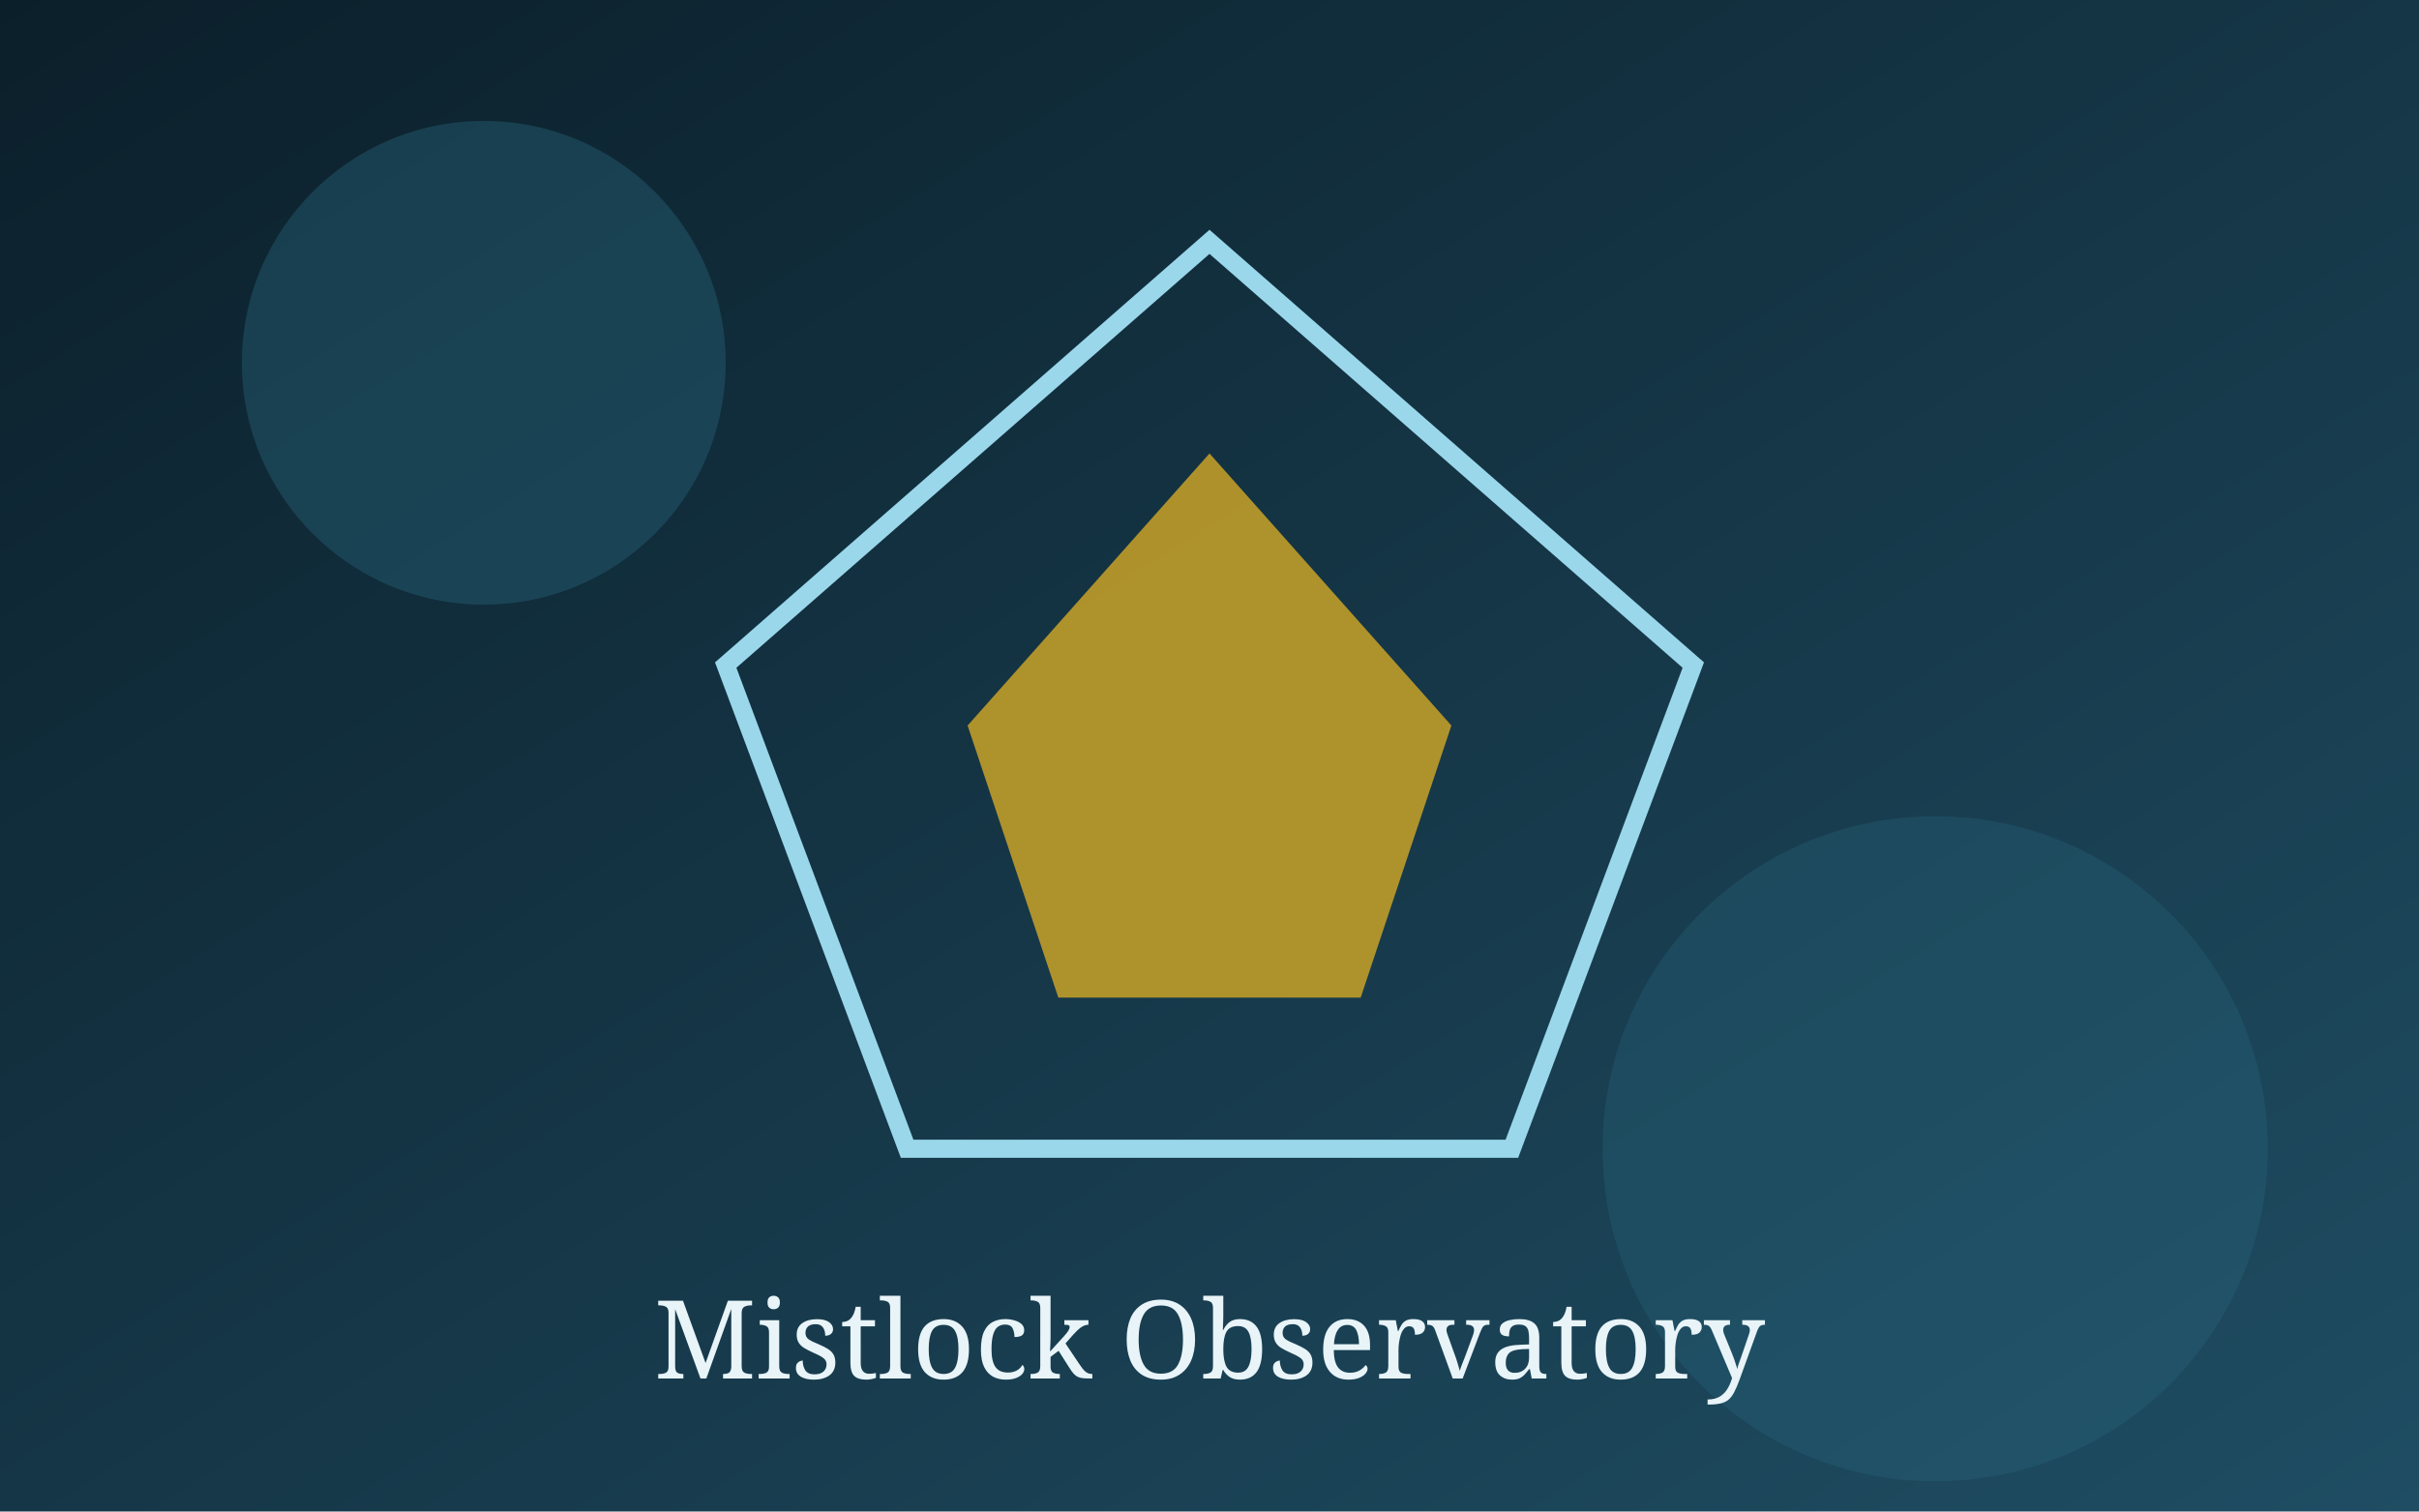
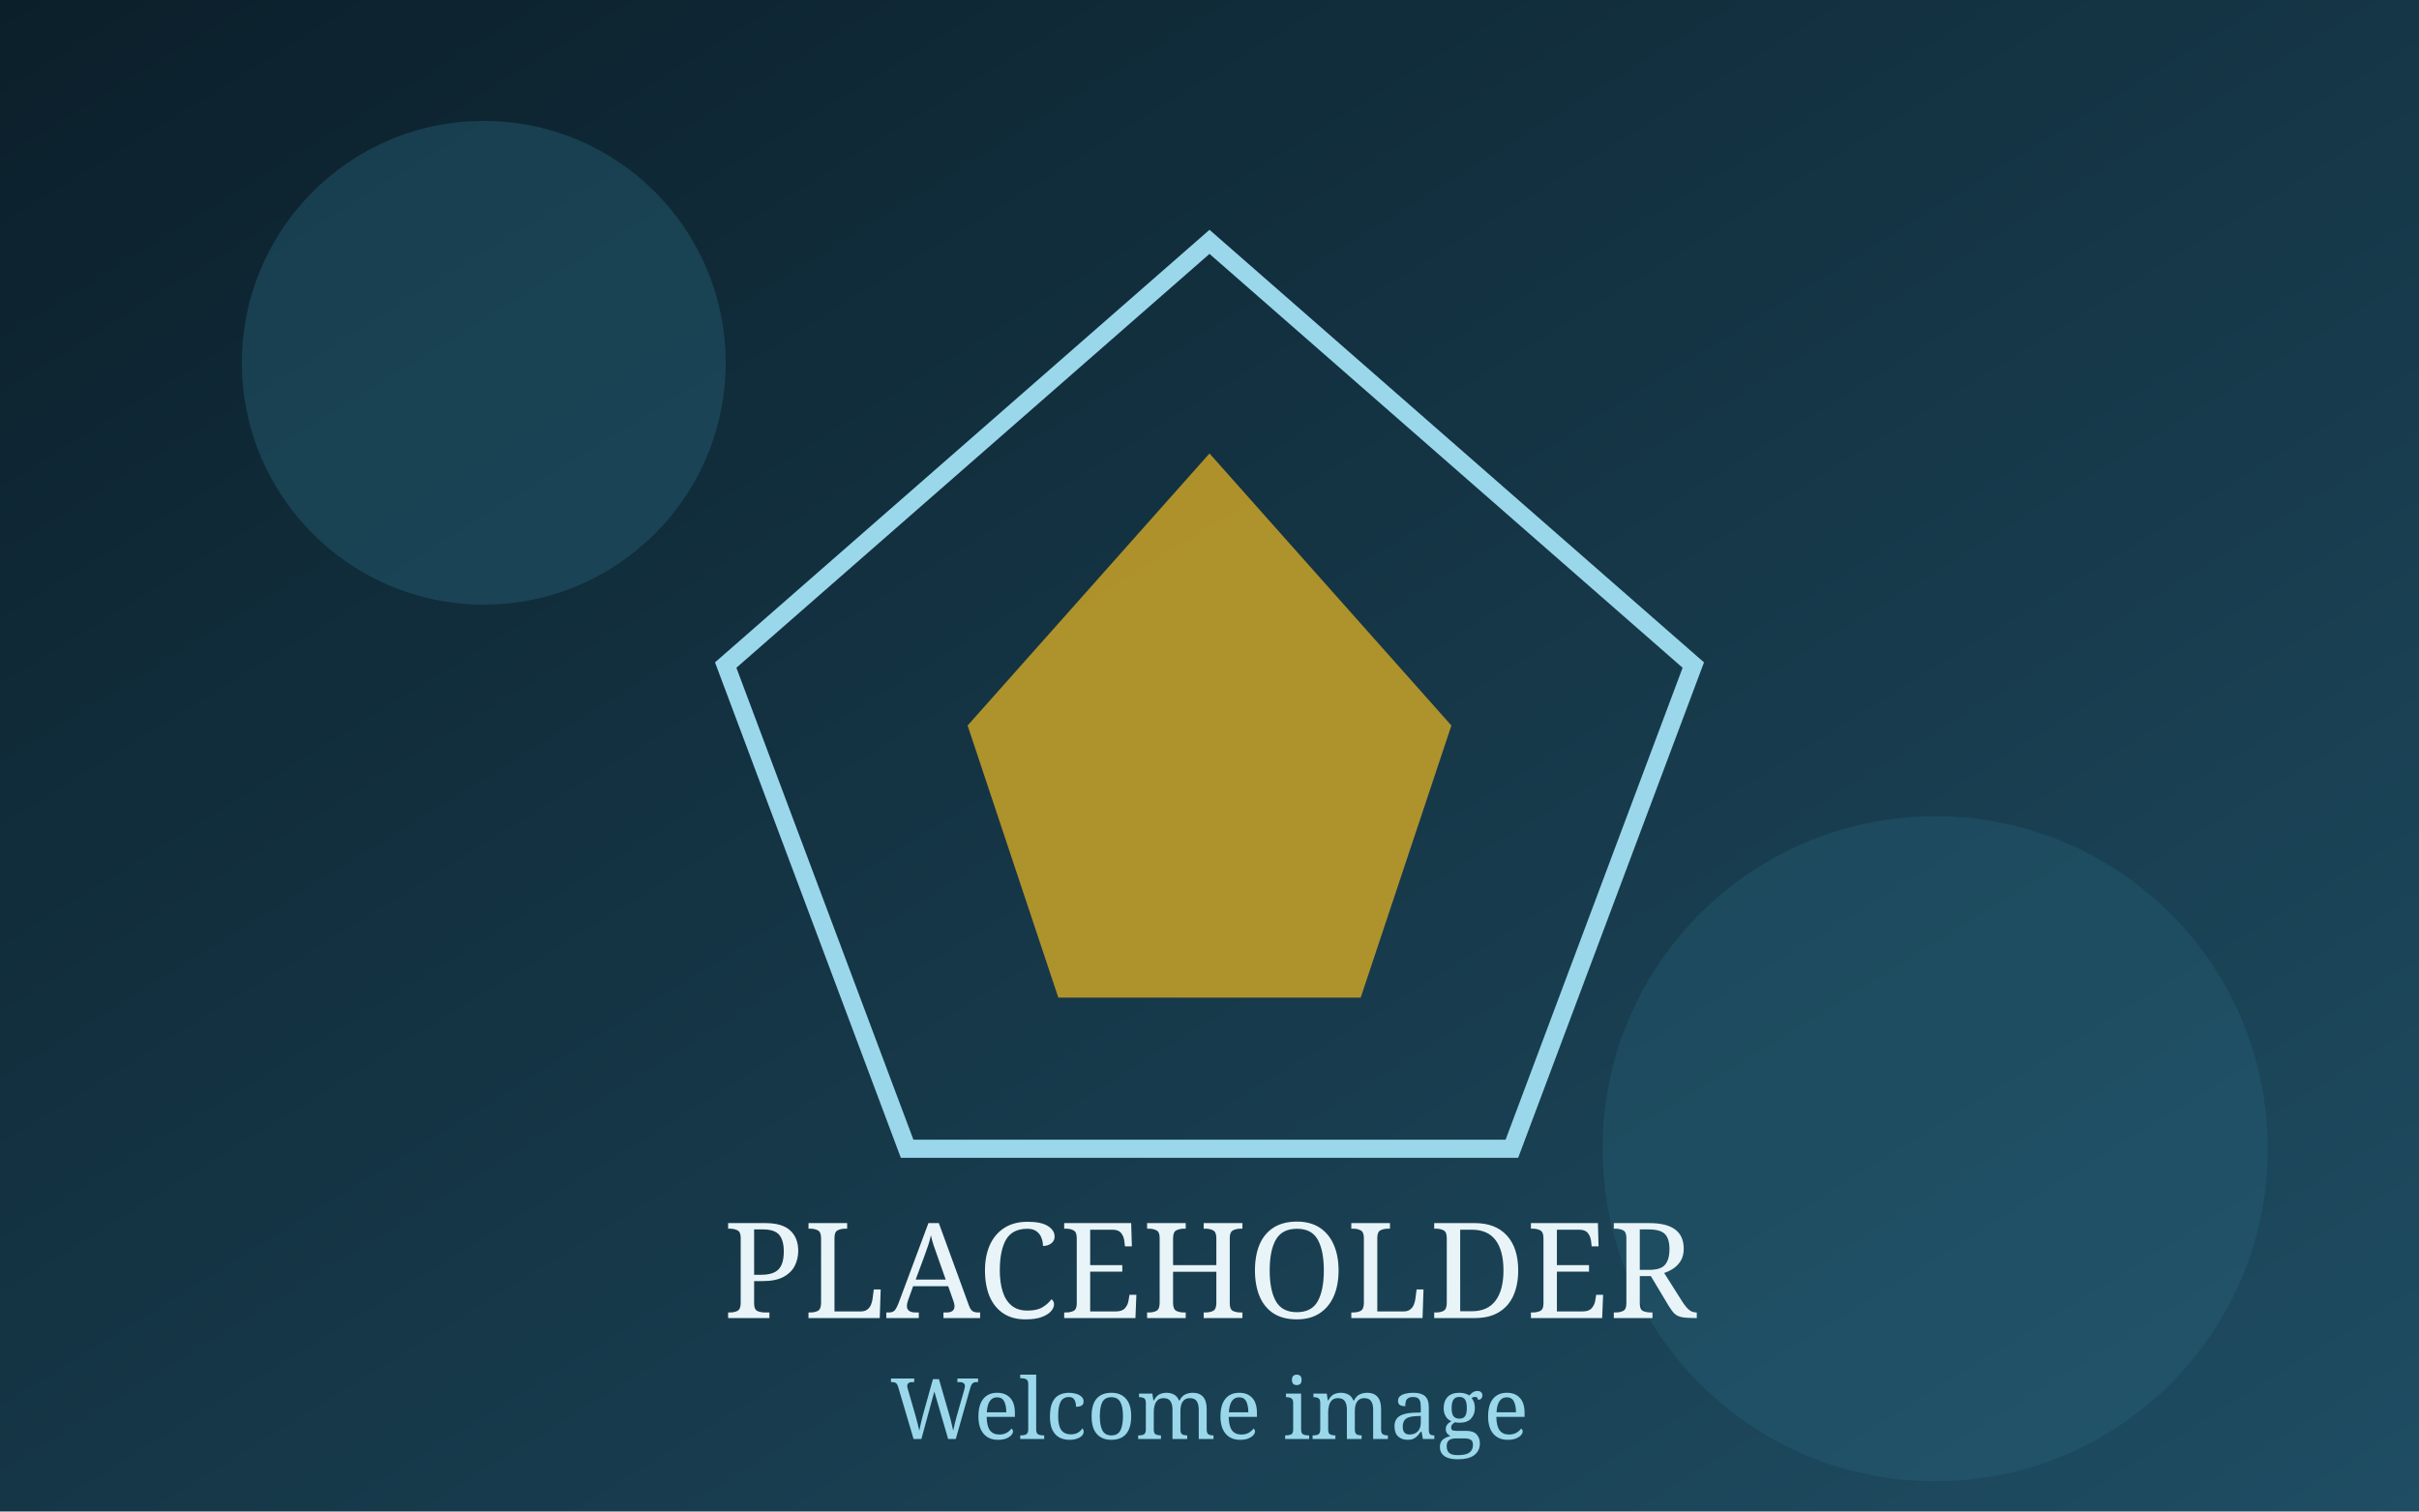
<svg xmlns="http://www.w3.org/2000/svg" width="400" height="250" viewBox="0 0 400 250">
  <defs>
    <linearGradient id="mist" x1="0" y1="0" x2="1" y2="1">
      <stop offset="0%" stop-color="#0b1f2a" />
      <stop offset="100%" stop-color="#1f4d63" />
    </linearGradient>
  </defs>
  <rect width="400" height="250" fill="url(#mist)" />
  <circle cx="80" cy="60" r="40" fill="#2a6f86" opacity="0.35" />
  <circle cx="320" cy="190" r="55" fill="#2a6f86" opacity="0.25" />
  <polygon points="200,40 280,110 250,190 150,190 120,110" fill="none" stroke="#9ad7ea" stroke-width="3" />
  <polygon points="200,75 240,120 225,165 175,165 160,120" fill="#c9a227" opacity="0.85" />
-   <text x="200" y="228" text-anchor="middle" fill="#e8f4f8" font-family="Georgia, serif" font-size="18">Mistlock Observatory</text>
+   <text x="200" y="218" text-anchor="middle" fill="#e8f4f8" font-family="Georgia, serif" font-size="22">PLACEHOLDER</text>
+   <text x="200" y="238" text-anchor="middle" fill="#9ad7ea" font-family="Georgia, serif" font-size="14">Welcome image</text>
</svg>
